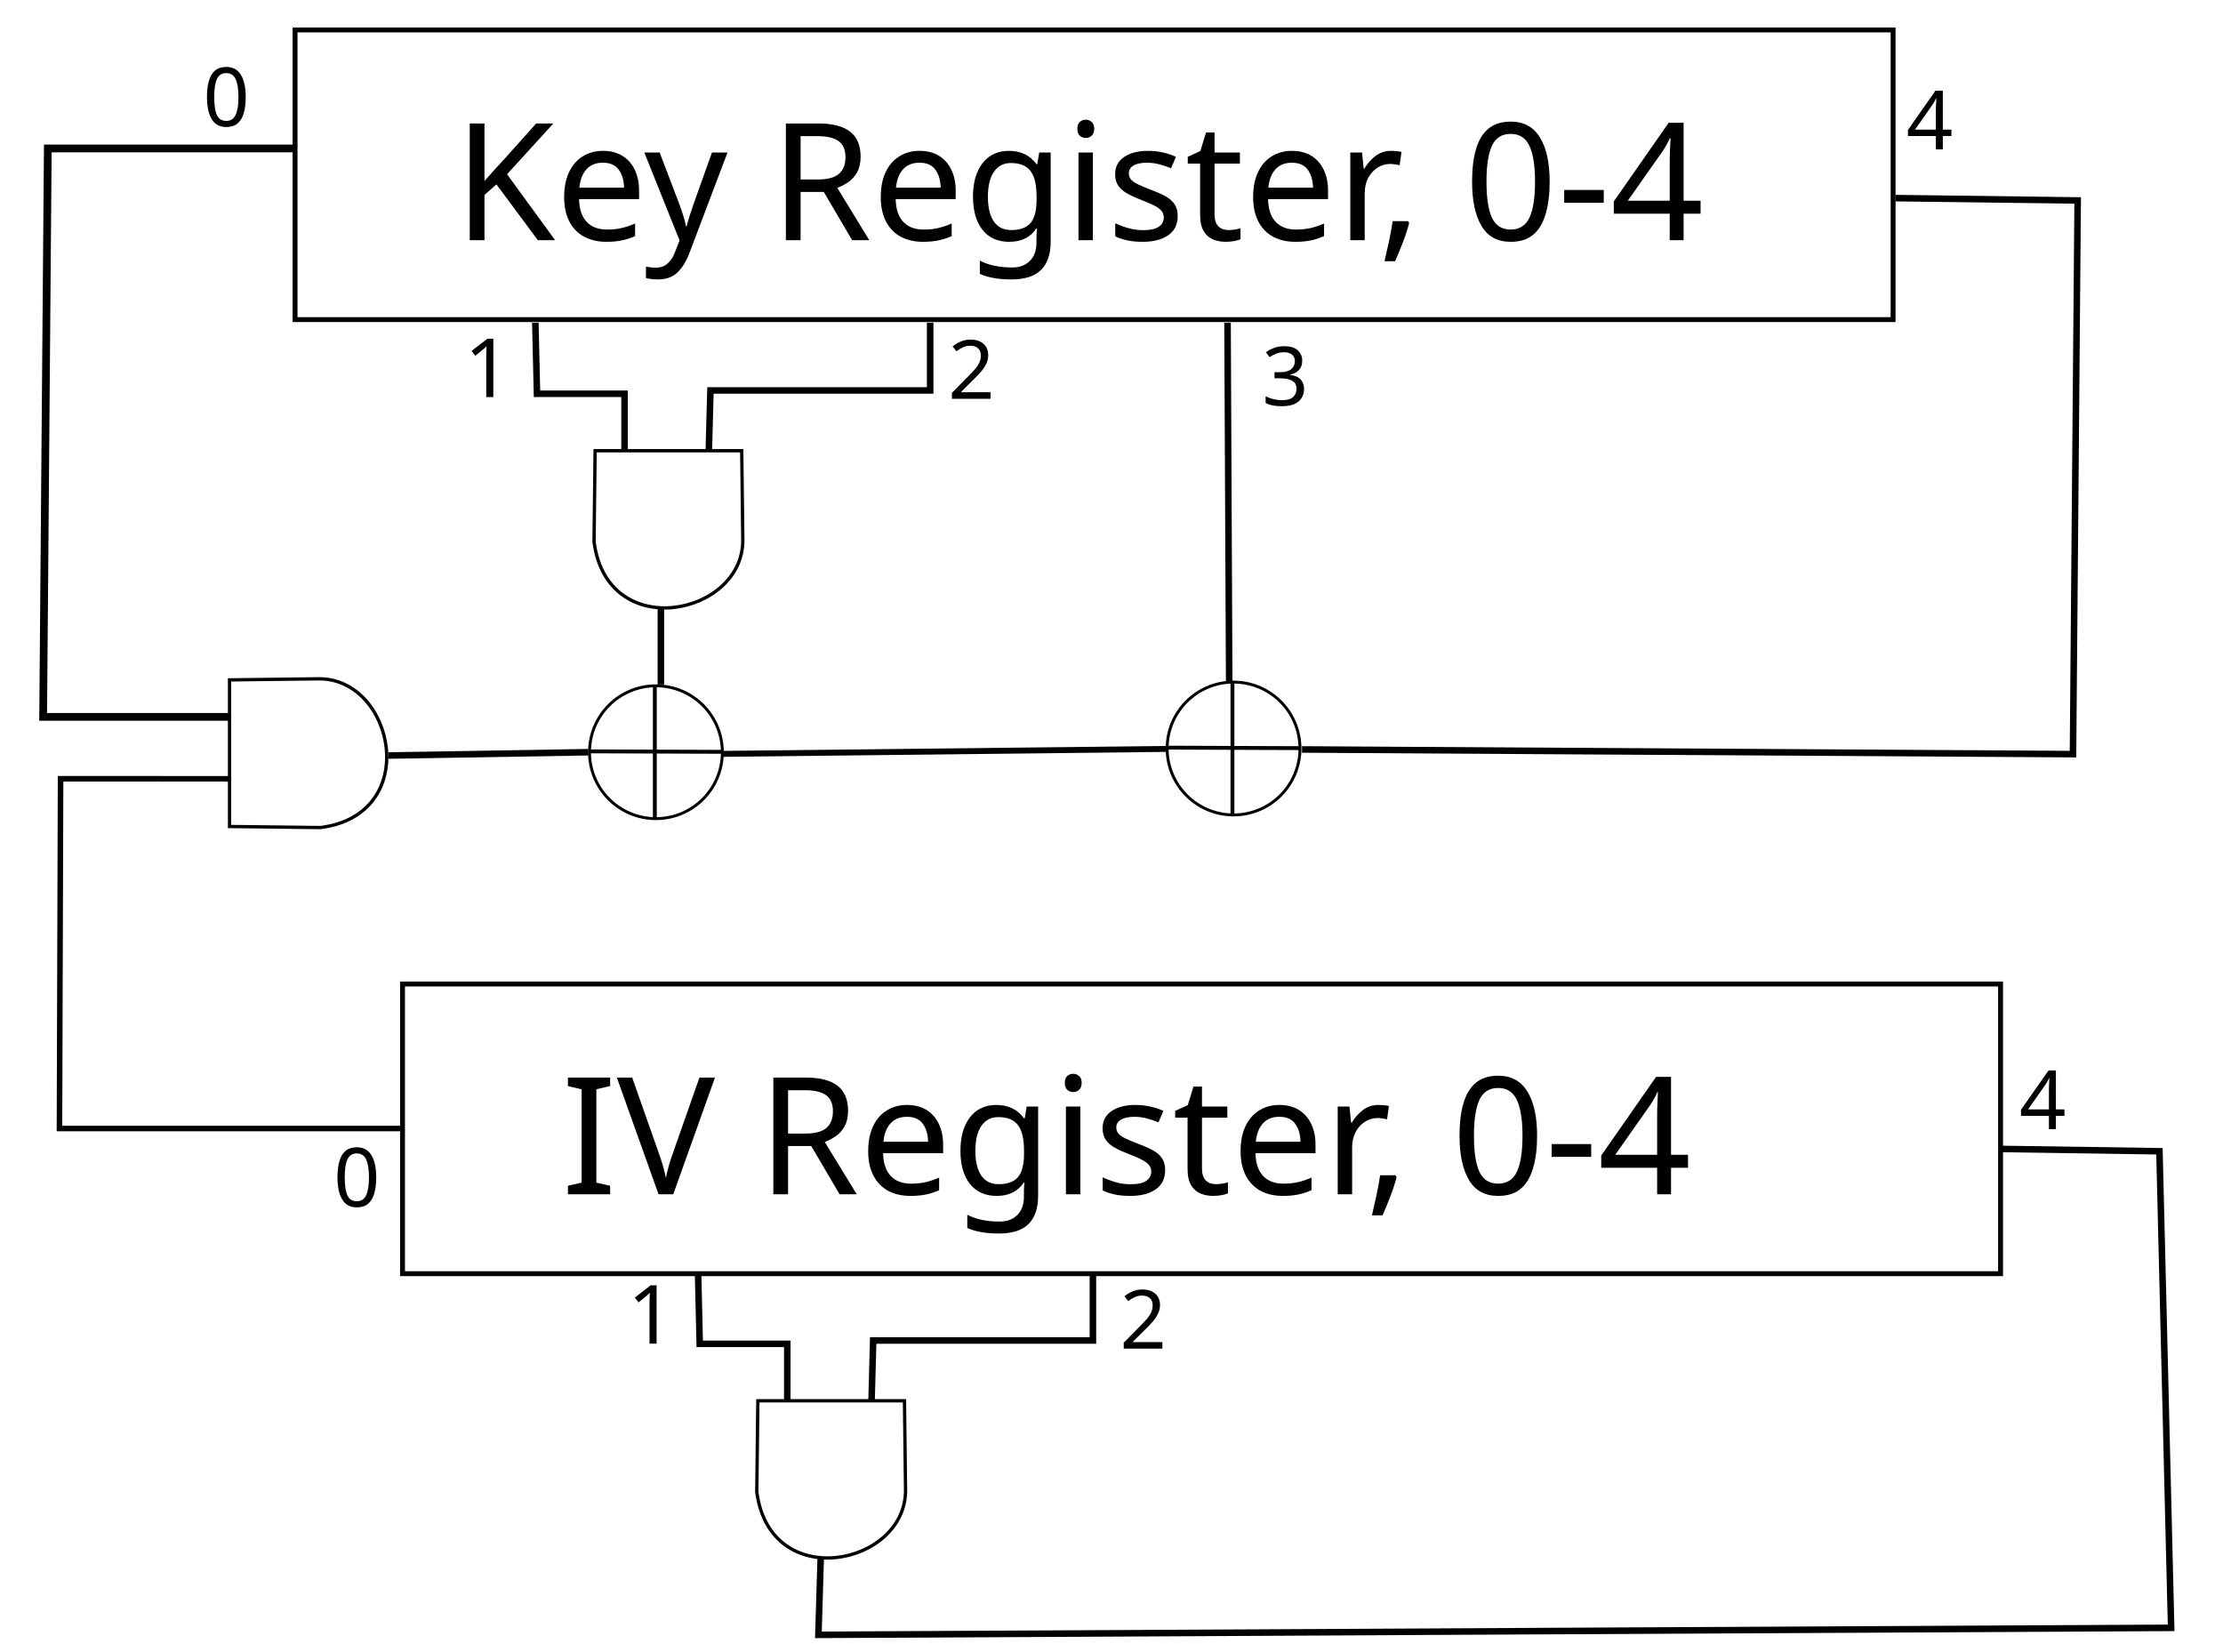
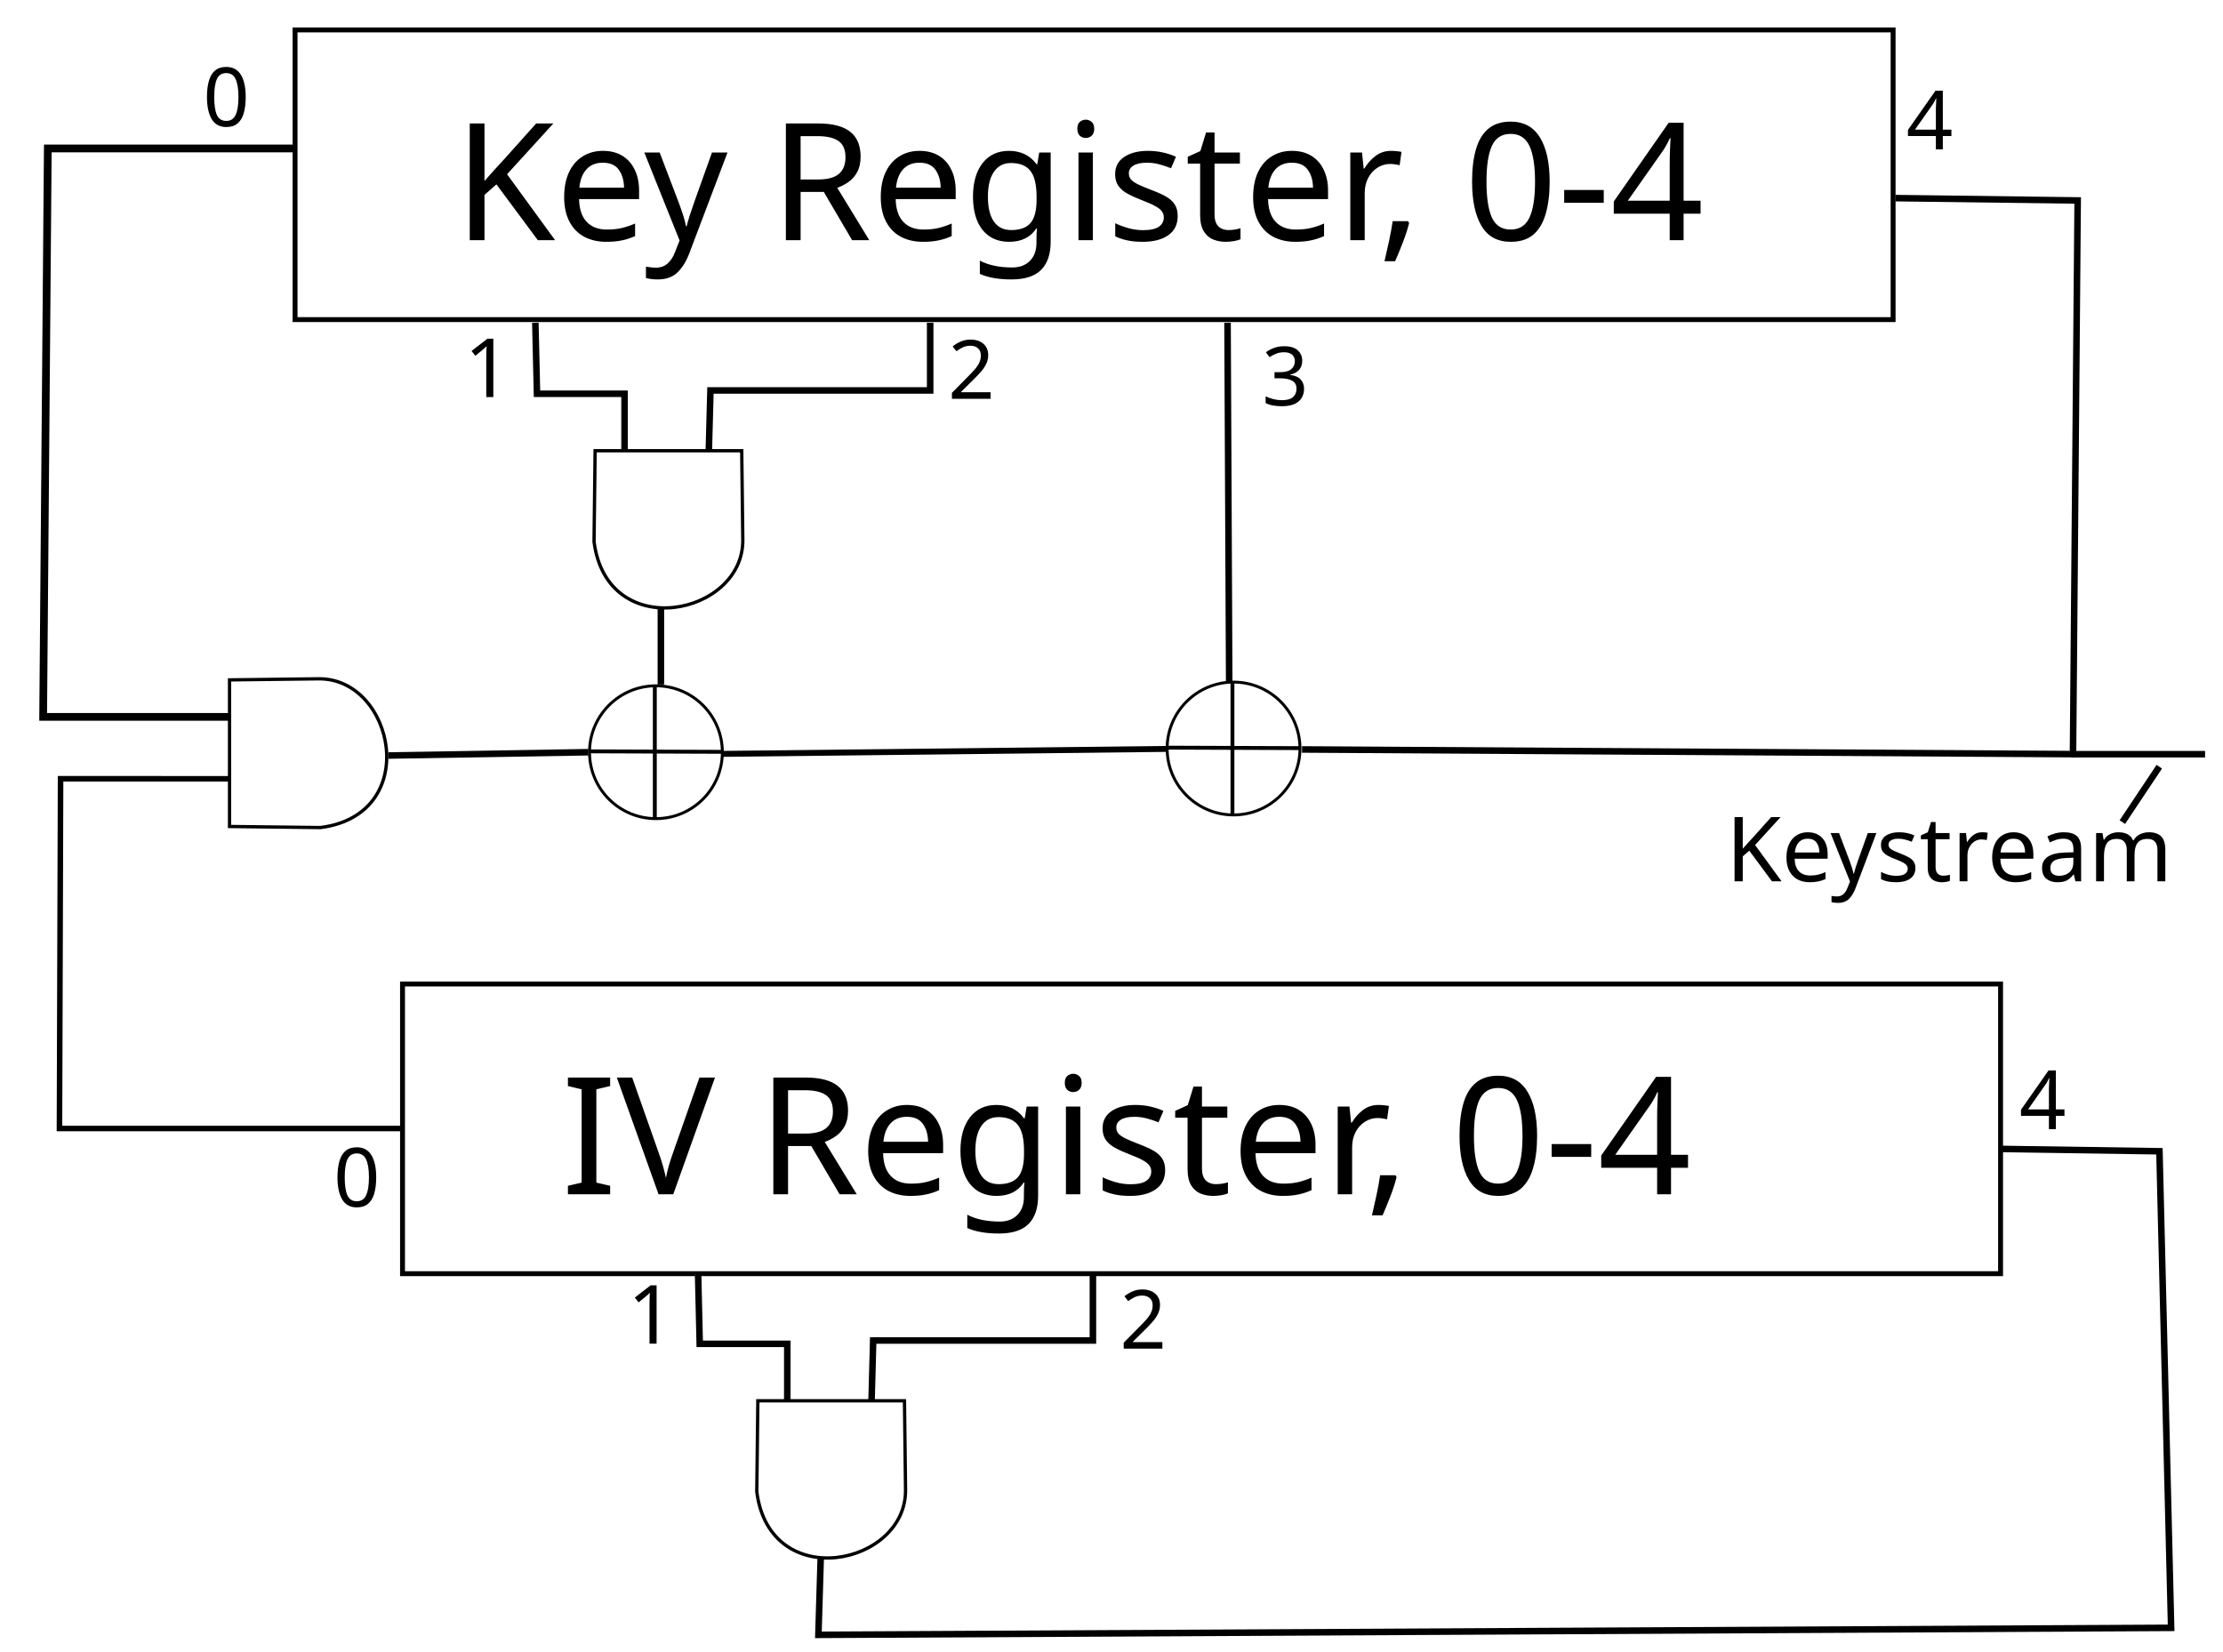
<svg xmlns="http://www.w3.org/2000/svg" width="95.904mm" height="71.242mm" viewBox="0 0 339.818 252.434" id="svg2" version="1.1">
  <defs id="defs4" />
  <g id="layer1" transform="translate(-50.18285,-39.35981)">
    <rect style="opacity:1;fill:#000000;fill-opacity:0;stroke:#000000;stroke-width:0.75;stroke-miterlimit:4;stroke-dasharray:none;stroke-dashoffset:0;stroke-opacity:1" id="rect4147" width="244.286" height="44.286" x="111.714" y="189.791" />
    <text xml:space="preserve" style="font-style:normal;font-weight:normal;font-size:40px;line-height:125%;font-family:Sans;letter-spacing:0px;word-spacing:0px;fill:#000000;fill-opacity:1;stroke:none;stroke-width:1px;stroke-linecap:butt;stroke-linejoin:miter;stroke-opacity:1" x="136" y="221.934" id="text4149">
      <tspan id="tspan4151" x="136" y="221.934" style="font-size:25px">IV Register, 0-4</tspan>
    </text>
    <g id="g4202" transform="matrix(0.5922528,0,0,0.5922528,269.8215,-70.17079)">
      <circle r="17.143" cy="97.362" cx="174.286" id="path4168" style="opacity:1;fill:#000000;fill-opacity:0;stroke:#000000;stroke-width:0.75;stroke-miterlimit:4;stroke-dasharray:none;stroke-dashoffset:0;stroke-opacity:1" />
      <path id="path4198" d="m 156.826,97.137 34.471,0.126" style="fill:none;fill-rule:evenodd;stroke:#000000;stroke-width:1px;stroke-linecap:butt;stroke-linejoin:miter;stroke-opacity:1" />
      <path id="path4200" d="m 173.999,80.469 0,34.093" style="fill:none;fill-rule:evenodd;stroke:#000000;stroke-width:1px;stroke-linecap:butt;stroke-linejoin:miter;stroke-opacity:1" />
    </g>
    <path style="fill:none;fill-rule:evenodd;stroke:#000000;stroke-width:0.505px;stroke-linecap:butt;stroke-linejoin:miter;stroke-opacity:1" d="m 411.782,-27.546 0,22.413 13.902,0.163 c 15.643,-1.999 11.272,-22.914 -0.325,-22.74 z" id="path4213" />
    <path style="fill:none;fill-rule:evenodd;stroke:#000000;stroke-width:0.849px;stroke-linecap:butt;stroke-linejoin:miter;stroke-opacity:1" d="m 111.769,211.884 -52.497,0 0.169,-53.472 25.849,0.009" id="path4252" />
    <rect style="opacity:1;fill:#000000;fill-opacity:0;stroke:#000000;stroke-width:0.75;stroke-miterlimit:4;stroke-dasharray:none;stroke-dashoffset:0;stroke-opacity:1" id="rect4147-1" width="244.286" height="44.286" x="95.286" y="43.934" />
    <text xml:space="preserve" style="font-style:normal;font-weight:normal;font-size:40px;line-height:125%;font-family:Sans;letter-spacing:0px;word-spacing:0px;fill:#000000;fill-opacity:1;stroke:none;stroke-width:1px;stroke-linecap:butt;stroke-linejoin:miter;stroke-opacity:1" x="119.571" y="76.076" id="text4149-5">
      <tspan id="tspan4151-3" x="119.571" y="76.076" style="font-size:25px">Key Register, 0-4</tspan>
    </text>
    <path style="fill:none;fill-rule:evenodd;stroke:#000000;stroke-width:1.181px;stroke-linecap:butt;stroke-linejoin:miter;stroke-opacity:1" d="m 95.22,62.055 -37.73,0 -0.712,86.901 28.476,0" id="path4275" />
    <path style="fill:none;fill-rule:evenodd;stroke:#000000;stroke-width:0.505px;stroke-linecap:butt;stroke-linejoin:miter;stroke-opacity:1" d="m 85.271,143.299 0,22.413 13.902,0.163 c 15.643,-1.999 11.272,-22.914 -0.325,-22.74 z" id="path4213-6" />
    <path style="fill:none;fill-rule:evenodd;stroke:#000000;stroke-width:0.505px;stroke-linecap:butt;stroke-linejoin:miter;stroke-opacity:1" d="m 163.567,108.268 -22.413,0 -0.163,13.902 c 1.999,15.643 22.914,11.272 22.74,-0.325 z" id="path4213-2" />
    <path style="fill:none;fill-rule:evenodd;stroke:#000000;stroke-width:1px;stroke-linecap:butt;stroke-linejoin:miter;stroke-opacity:1" d="m 132.017,88.697 0.253,10.859 13.385,0 0,8.586" id="path4328" />
    <path style="fill:none;fill-rule:evenodd;stroke:#000000;stroke-width:1px;stroke-linecap:butt;stroke-linejoin:miter;stroke-opacity:1" d="m 192.373,88.697 0,10.354 -33.588,0 -0.253,9.344" id="path4330" />
    <g id="g4202-9" transform="matrix(0.5922528,0,0,0.5922528,47.23061,96.69386)">
      <circle r="17.143" cy="97.362" cx="174.286" id="path4168-4" style="opacity:1;fill:#000000;fill-opacity:0;stroke:#000000;stroke-width:0.75;stroke-miterlimit:4;stroke-dasharray:none;stroke-dashoffset:0;stroke-opacity:1" />
      <path id="path4198-7" d="m 156.826,97.137 34.471,0.126" style="fill:none;fill-rule:evenodd;stroke:#000000;stroke-width:1px;stroke-linecap:butt;stroke-linejoin:miter;stroke-opacity:1" />
      <path id="path4200-7" d="m 173.999,80.469 0,34.093" style="fill:none;fill-rule:evenodd;stroke:#000000;stroke-width:1px;stroke-linecap:butt;stroke-linejoin:miter;stroke-opacity:1" />
    </g>
    <path style="fill:none;fill-rule:evenodd;stroke:#000000;stroke-width:1px;stroke-linecap:butt;stroke-linejoin:miter;stroke-opacity:1" d="m 151.209,132.386 0,11.617" id="path4356" />
    <path style="fill:none;fill-rule:evenodd;stroke:#000000;stroke-width:1px;stroke-linecap:butt;stroke-linejoin:miter;stroke-opacity:1" d="m 109.541,154.862 30.557,-0.505" id="path4358" />
    <g id="g4202-9-4" transform="matrix(0.5922528,0,0,0.5922528,135.5289,96.12787)">
      <circle r="17.143" cy="97.362" cx="174.286" id="path4168-4-3" style="opacity:1;fill:#000000;fill-opacity:0;stroke:#000000;stroke-width:0.75;stroke-miterlimit:4;stroke-dasharray:none;stroke-dashoffset:0;stroke-opacity:1" />
      <path id="path4198-7-5" d="m 156.826,97.137 34.471,0.126" style="fill:none;fill-rule:evenodd;stroke:#000000;stroke-width:1px;stroke-linecap:butt;stroke-linejoin:miter;stroke-opacity:1" />
      <path id="path4200-7-0" d="m 173.999,80.469 0,34.093" style="fill:none;fill-rule:evenodd;stroke:#000000;stroke-width:1px;stroke-linecap:butt;stroke-linejoin:miter;stroke-opacity:1" />
    </g>
    <path style="fill:none;fill-rule:evenodd;stroke:#000000;stroke-width:0.906px;stroke-linecap:butt;stroke-linejoin:miter;stroke-opacity:1" d="m 160.557,154.611 68.178,-0.762" id="path4384" />
    <path style="fill:none;fill-rule:evenodd;stroke:#000000;stroke-width:1px;stroke-linecap:butt;stroke-linejoin:miter;stroke-opacity:1" d="m 237.83,88.697 0.253,55.053" id="path4386" />
    <path style="fill:none;fill-rule:evenodd;stroke:#000000;stroke-width:1px;stroke-linecap:butt;stroke-linejoin:miter;stroke-opacity:1" d="m 249.214,153.934 117.857,0.714 0.714,-84.643 -27.857,-0.357" id="path4388" />
    <path style="fill:none;fill-rule:evenodd;stroke:#000000;stroke-width:0.505px;stroke-linecap:butt;stroke-linejoin:miter;stroke-opacity:1" d="m 188.444,253.512 -22.413,0 -0.163,13.902 c 1.999,15.643 22.914,11.272 22.74,-0.325 z" id="path4213-2-5" />
    <path style="fill:none;fill-rule:evenodd;stroke:#000000;stroke-width:1px;stroke-linecap:butt;stroke-linejoin:miter;stroke-opacity:1" d="m 156.893,233.941 0.253,10.859 13.385,0 0,8.586" id="path4328-6" />
    <path style="fill:none;fill-rule:evenodd;stroke:#000000;stroke-width:1px;stroke-linecap:butt;stroke-linejoin:miter;stroke-opacity:1" d="m 217.25,233.941 0,10.354 -33.588,0 -0.253,9.344" id="path4330-0" />
    <path style="fill:none;fill-rule:evenodd;stroke:#000000;stroke-width:1px;stroke-linecap:butt;stroke-linejoin:miter;stroke-opacity:1" d="m 175.643,277.505 -0.357,11.786 206.786,-1.071 L 380.286,215.362 356,215.005" id="path4411" />
    <text xml:space="preserve" style="font-style:normal;font-weight:normal;font-size:12.5px;line-height:125%;font-family:Sans;letter-spacing:0px;word-spacing:0px;fill:#000000;fill-opacity:1;stroke:none;stroke-width:1px;stroke-linecap:butt;stroke-linejoin:miter;stroke-opacity:1" x="121.157" y="100.061" id="text4413">
      <tspan id="tspan4415" x="121.157" y="100.061">1</tspan>
    </text>
    <text xml:space="preserve" style="font-style:normal;font-weight:normal;font-size:12.5px;line-height:125%;font-family:Sans;letter-spacing:0px;word-spacing:0px;fill:#000000;fill-opacity:1;stroke:none;stroke-width:1px;stroke-linecap:butt;stroke-linejoin:miter;stroke-opacity:1" x="195.105" y="100.324" id="text4413-2">
      <tspan id="tspan4415-7" x="195.105" y="100.324">2</tspan>
    </text>
    <text xml:space="preserve" style="font-style:normal;font-weight:normal;font-size:12.5px;line-height:125%;font-family:Sans;letter-spacing:0px;word-spacing:0px;fill:#000000;fill-opacity:1;stroke:none;stroke-width:1px;stroke-linecap:butt;stroke-linejoin:miter;stroke-opacity:1" x="243.088" y="101.334" id="text4413-1">
      <tspan id="tspan4415-74" x="243.088" y="101.334">3</tspan>
    </text>
    <text xml:space="preserve" style="font-style:normal;font-weight:normal;font-size:12.5px;line-height:125%;font-family:Sans;letter-spacing:0px;word-spacing:0px;fill:#000000;fill-opacity:1;stroke:none;stroke-width:1px;stroke-linecap:butt;stroke-linejoin:miter;stroke-opacity:1" x="81.211" y="58.656" id="text4413-18">
      <tspan x="81.211" y="58.656" id="tspan4451">0</tspan>
    </text>
    <text xml:space="preserve" style="font-style:normal;font-weight:normal;font-size:12.5px;line-height:125%;font-family:Sans;letter-spacing:0px;word-spacing:0px;fill:#000000;fill-opacity:1;stroke:none;stroke-width:1px;stroke-linecap:butt;stroke-linejoin:miter;stroke-opacity:1" x="101.161" y="223.815" id="text4413-3">
      <tspan x="101.161" y="223.815" id="tspan4463">0</tspan>
    </text>
    <text xml:space="preserve" style="font-style:normal;font-weight:normal;font-size:12.5px;line-height:125%;font-family:Sans;letter-spacing:0px;word-spacing:0px;fill:#000000;fill-opacity:1;stroke:none;stroke-width:1px;stroke-linecap:butt;stroke-linejoin:miter;stroke-opacity:1" x="146.113" y="244.776" id="text4413-5">
      <tspan x="146.113" y="244.776" id="tspan4475">1</tspan>
    </text>
    <text xml:space="preserve" style="font-style:normal;font-weight:normal;font-size:12.5px;line-height:125%;font-family:Sans;letter-spacing:0px;word-spacing:0px;fill:#000000;fill-opacity:1;stroke:none;stroke-width:1px;stroke-linecap:butt;stroke-linejoin:miter;stroke-opacity:1" x="221.369" y="245.534" id="text4413-9">
      <tspan id="tspan4415-6" x="221.369" y="245.534">2</tspan>
    </text>
    <text xml:space="preserve" style="font-style:normal;font-weight:normal;font-size:12.5px;line-height:125%;font-family:Sans;letter-spacing:0px;word-spacing:0px;fill:#000000;fill-opacity:1;stroke:none;stroke-width:1px;stroke-linecap:butt;stroke-linejoin:miter;stroke-opacity:1" x="341.577" y="62.191" id="text4413-6">
      <tspan x="341.577" y="62.191" id="tspan4495">4</tspan>
    </text>
    <text xml:space="preserve" style="font-style:normal;font-weight:normal;font-size:12.5px;line-height:125%;font-family:Sans;letter-spacing:0px;word-spacing:0px;fill:#000000;fill-opacity:1;stroke:none;stroke-width:1px;stroke-linecap:butt;stroke-linejoin:miter;stroke-opacity:1" x="358.858" y="211.98" id="text4413-26">
      <tspan id="tspan4415-5" x="358.858" y="211.98">4</tspan>
    </text>
+     <path style="fill:none;fill-rule:evenodd;stroke:#000000;stroke-width:1px;stroke-linecap:butt;stroke-linejoin:miter;stroke-opacity:1" d="m 366.786,154.662 20.474,0" id="path3385" />
+     <text xml:space="preserve" style="font-style:normal;font-weight:normal;font-size:13.75px;line-height:125%;font-family:Sans;letter-spacing:0px;word-spacing:0px;fill:#000000;fill-opacity:1;stroke:none;stroke-width:1px;stroke-linecap:butt;stroke-linejoin:miter;stroke-opacity:1" x="314.008" y="174.095" id="text3387">
+       <tspan id="tspan3389" x="314.008" y="174.095">Keystream</tspan>
+     </text>
+     <path style="fill:none;fill-rule:evenodd;stroke:#000000;stroke-width:1px;stroke-linecap:butt;stroke-linejoin:miter;stroke-opacity:1" d="m 380.262,156.573 -5.648,8.472" id="path3391" />
  </g>
</svg>
